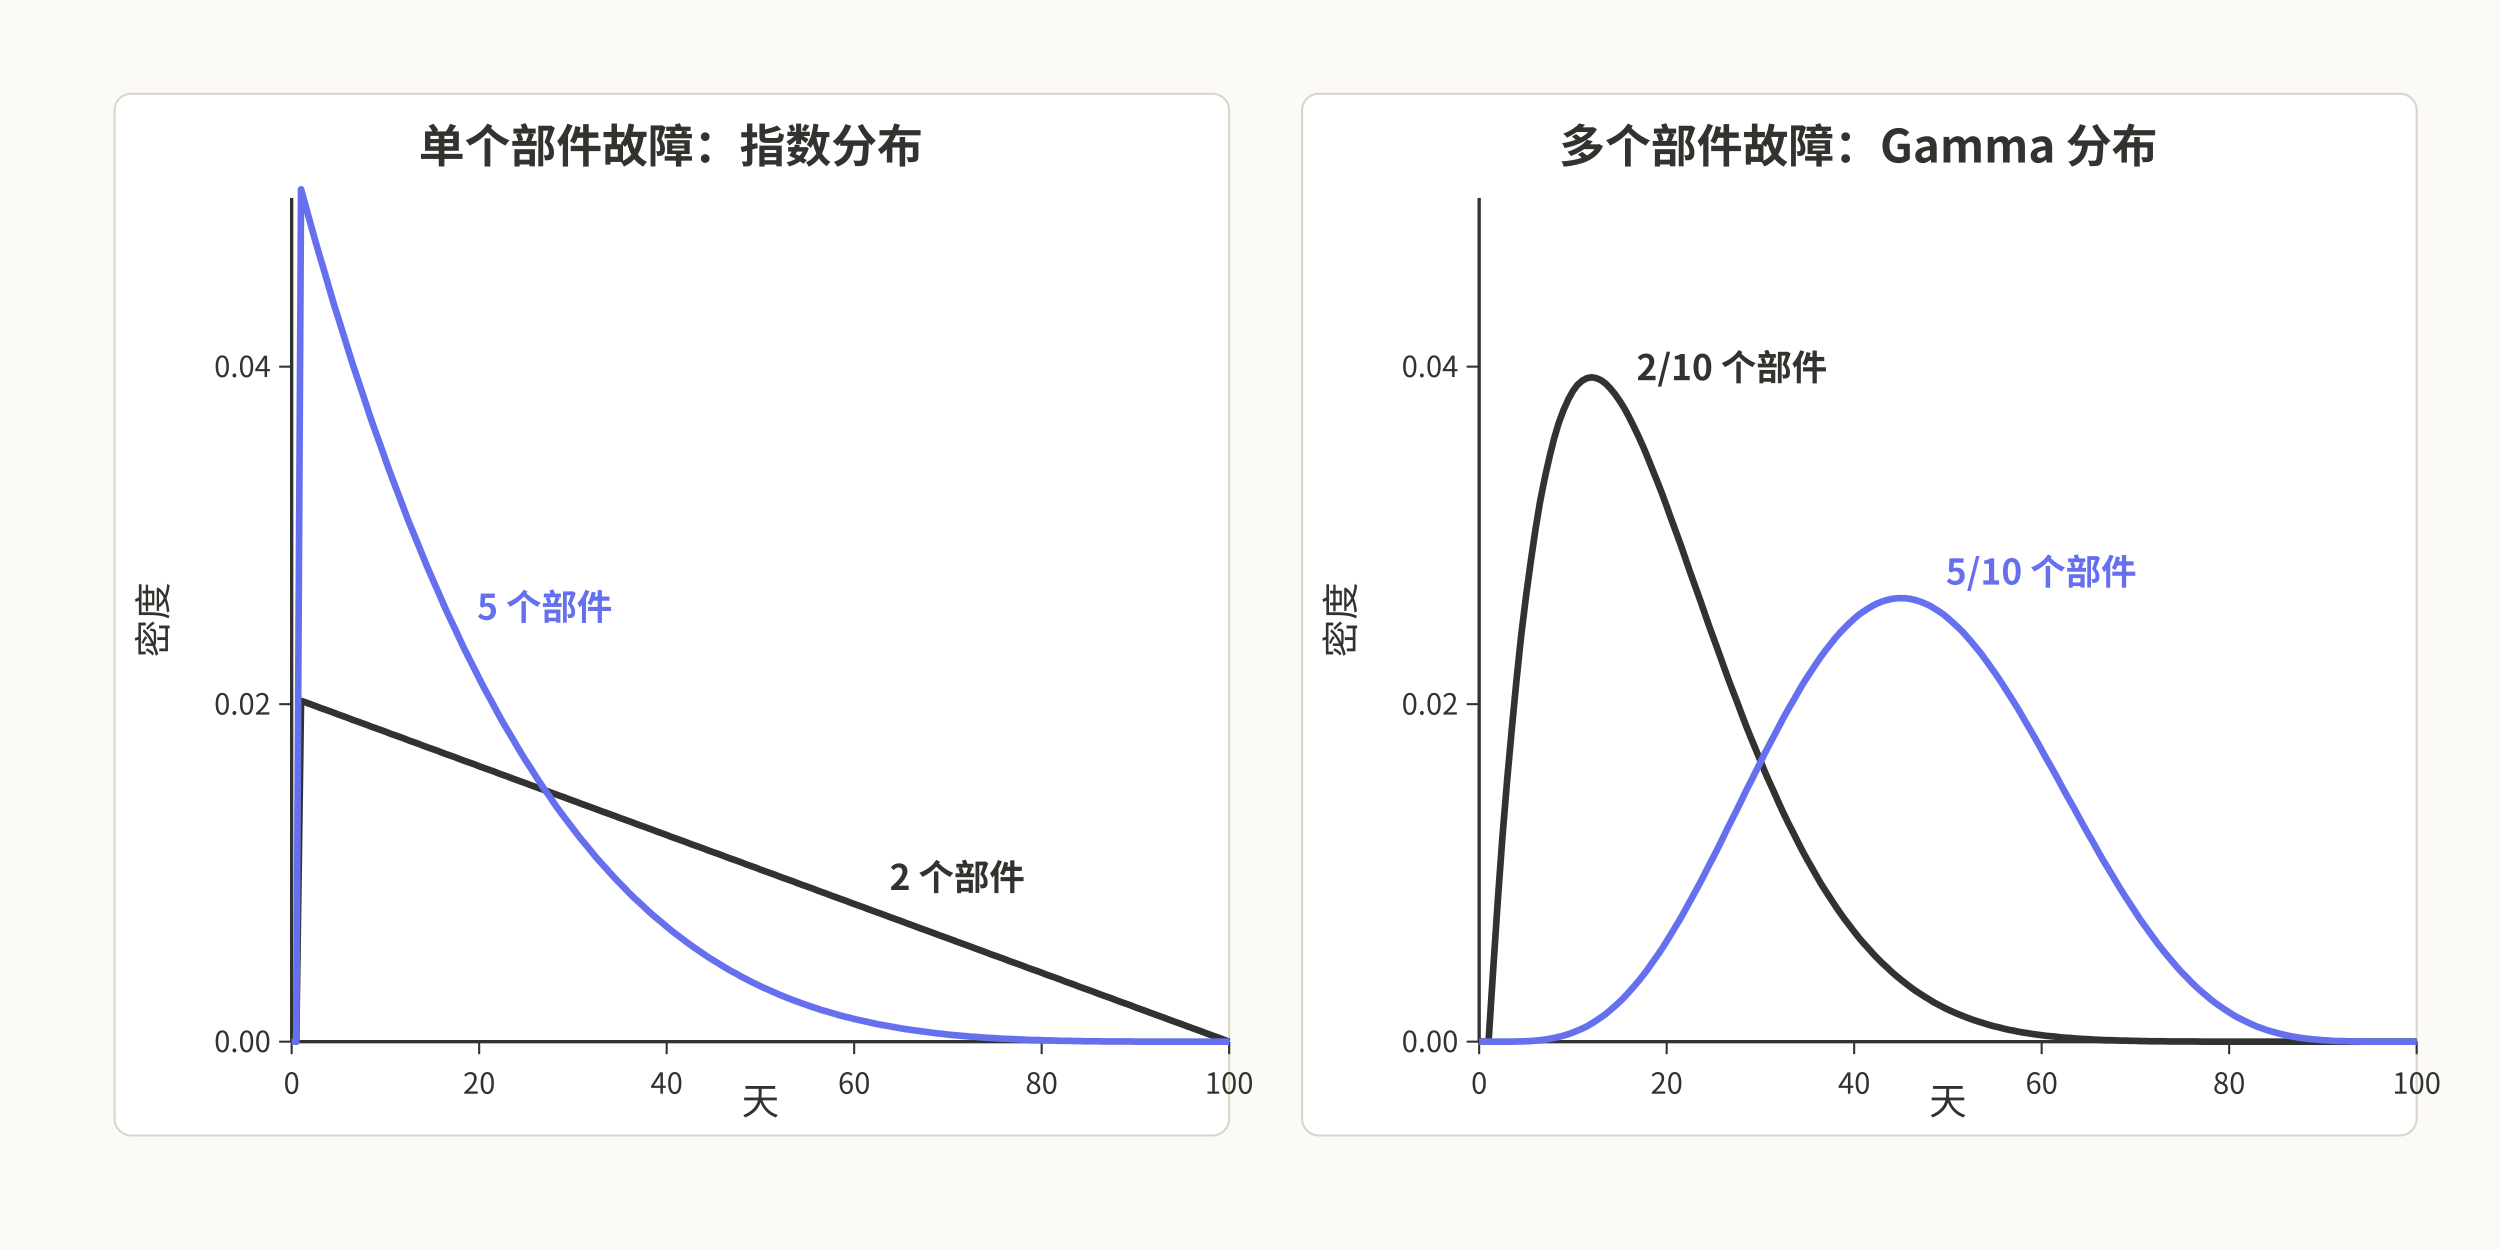
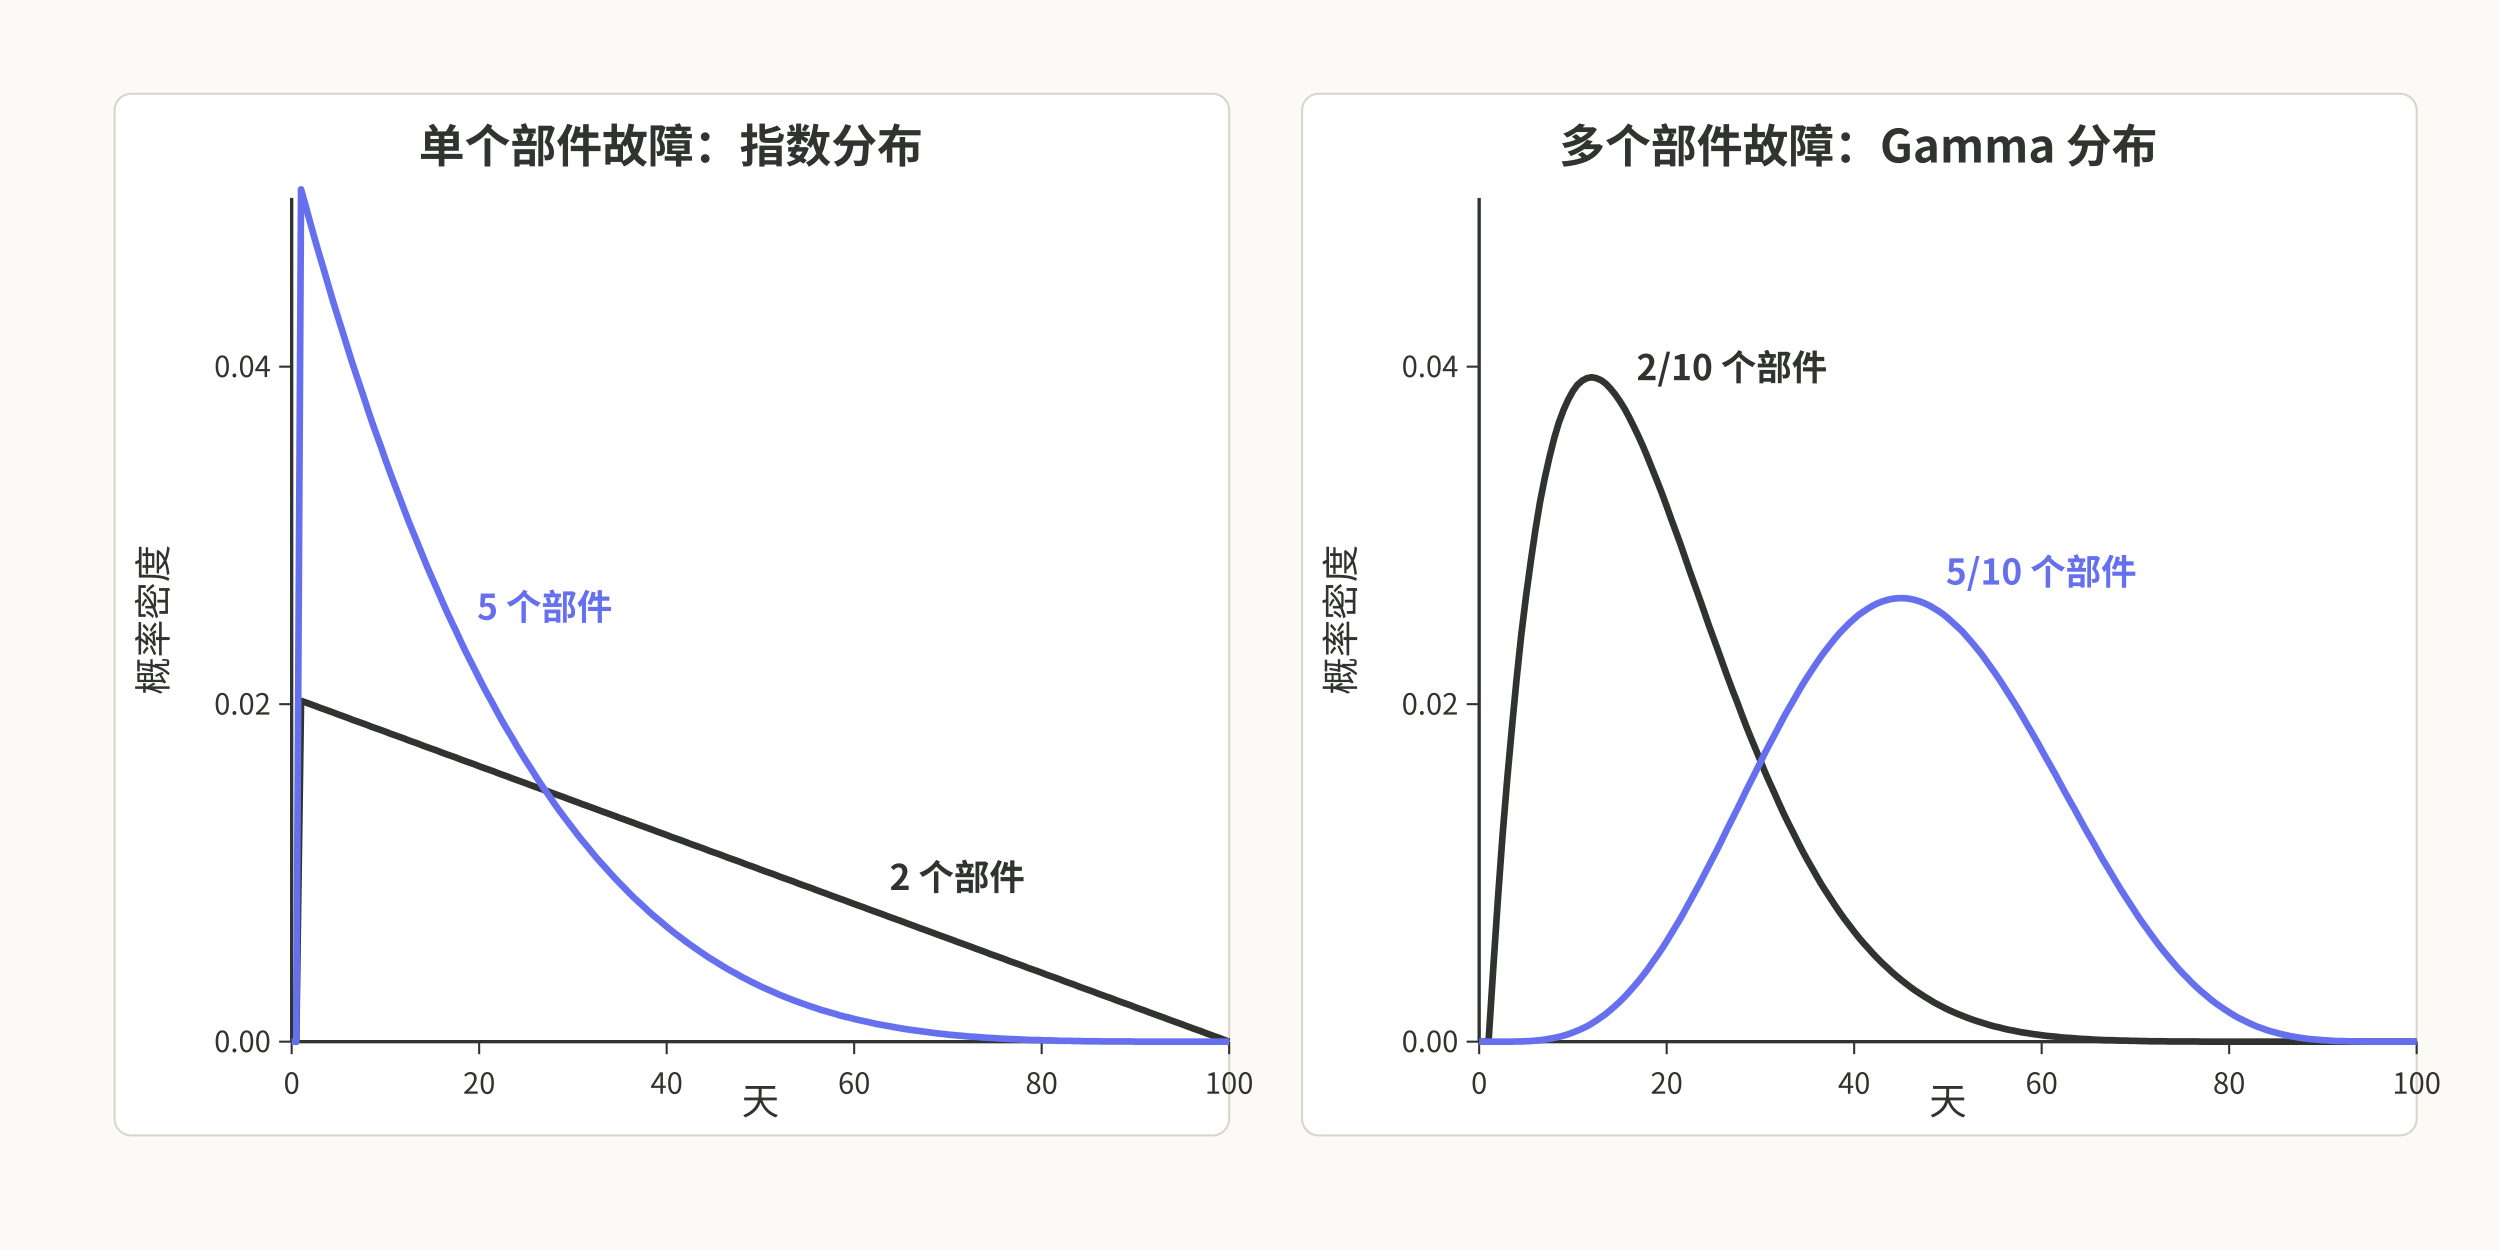
<svg xmlns="http://www.w3.org/2000/svg" width="1200" height="600" viewBox="0 0 1200 600" role="img">
  <rect width="100%" height="100%" fill="#fbfaf6" />
  <rect x="55" y="45" width="535" height="500" rx="8" fill="#fff" stroke="#d9d5c8" />
  <text x="322.0" y="78.0" text-anchor="middle" font-family="-apple-system,BlinkMacSystemFont,PingFang SC,Noto Sans CJK SC,sans-serif" font-size="22" font-weight="700" fill="#30332e">单个部件故障：指数分布</text>
  <line x1="140" y1="500" x2="590" y2="500" stroke="#30332e" stroke-width="1.6" />
  <line x1="140" y1="500" x2="140" y2="95" stroke="#30332e" stroke-width="1.6" />
  <text x="365.0" y="535.0" text-anchor="middle" font-family="-apple-system,BlinkMacSystemFont,PingFang SC,Noto Sans CJK SC,sans-serif" font-size="18" font-weight="400" fill="#30332e">天</text>
-   <text x="80.0" y="297.5" text-anchor="middle" font-family="-apple-system,BlinkMacSystemFont,PingFang SC,Noto Sans CJK SC,sans-serif" font-size="18" font-weight="400" fill="#30332e" transform="rotate(-90 80 297.5)">密度</text>
+   <text x="80.0" y="297.5" text-anchor="middle" font-family="-apple-system,BlinkMacSystemFont,PingFang SC,Noto Sans CJK SC,sans-serif" font-size="18" font-weight="400" fill="#30332e" transform="rotate(-90 80 297.5)">概率密度</text>
  <line x1="140.0" y1="500" x2="140.0" y2="506" stroke="#30332e" />
  <text x="140.0" y="525.0" text-anchor="middle" font-family="-apple-system,BlinkMacSystemFont,PingFang SC,Noto Sans CJK SC,sans-serif" font-size="14" font-weight="400" fill="#30332e">0</text>
  <line x1="230.0" y1="500" x2="230.0" y2="506" stroke="#30332e" />
  <text x="230.0" y="525.0" text-anchor="middle" font-family="-apple-system,BlinkMacSystemFont,PingFang SC,Noto Sans CJK SC,sans-serif" font-size="14" font-weight="400" fill="#30332e">20</text>
  <line x1="320.0" y1="500" x2="320.0" y2="506" stroke="#30332e" />
  <text x="320.0" y="525.0" text-anchor="middle" font-family="-apple-system,BlinkMacSystemFont,PingFang SC,Noto Sans CJK SC,sans-serif" font-size="14" font-weight="400" fill="#30332e">40</text>
  <line x1="410.0" y1="500" x2="410.0" y2="506" stroke="#30332e" />
  <text x="410.0" y="525.0" text-anchor="middle" font-family="-apple-system,BlinkMacSystemFont,PingFang SC,Noto Sans CJK SC,sans-serif" font-size="14" font-weight="400" fill="#30332e">60</text>
  <line x1="500.0" y1="500" x2="500.0" y2="506" stroke="#30332e" />
  <text x="500.0" y="525.0" text-anchor="middle" font-family="-apple-system,BlinkMacSystemFont,PingFang SC,Noto Sans CJK SC,sans-serif" font-size="14" font-weight="400" fill="#30332e">80</text>
  <line x1="590.0" y1="500" x2="590.0" y2="506" stroke="#30332e" />
  <text x="590.0" y="525.0" text-anchor="middle" font-family="-apple-system,BlinkMacSystemFont,PingFang SC,Noto Sans CJK SC,sans-serif" font-size="14" font-weight="400" fill="#30332e">100</text>
  <line x1="134" y1="500.0" x2="140" y2="500.0" stroke="#30332e" />
  <text x="130.0" y="505.0" text-anchor="end" font-family="-apple-system,BlinkMacSystemFont,PingFang SC,Noto Sans CJK SC,sans-serif" font-size="14" font-weight="400" fill="#30332e">0.00</text>
  <line x1="134" y1="338.0" x2="140" y2="338.0" stroke="#30332e" />
  <text x="130.0" y="343.0" text-anchor="end" font-family="-apple-system,BlinkMacSystemFont,PingFang SC,Noto Sans CJK SC,sans-serif" font-size="14" font-weight="400" fill="#30332e">0.02</text>
  <line x1="134" y1="176.0" x2="140" y2="176.0" stroke="#30332e" />
  <text x="130.0" y="181.0" text-anchor="end" font-family="-apple-system,BlinkMacSystemFont,PingFang SC,Noto Sans CJK SC,sans-serif" font-size="14" font-weight="400" fill="#30332e">0.04</text>
  <rect x="625" y="45" width="535" height="500" rx="8" fill="#fff" stroke="#d9d5c8" />
  <text x="892.0" y="78.0" text-anchor="middle" font-family="-apple-system,BlinkMacSystemFont,PingFang SC,Noto Sans CJK SC,sans-serif" font-size="22" font-weight="700" fill="#30332e">多个部件故障：Gamma 分布</text>
  <line x1="710" y1="500" x2="1160" y2="500" stroke="#30332e" stroke-width="1.6" />
  <line x1="710" y1="500" x2="710" y2="95" stroke="#30332e" stroke-width="1.6" />
  <text x="935.0" y="535.0" text-anchor="middle" font-family="-apple-system,BlinkMacSystemFont,PingFang SC,Noto Sans CJK SC,sans-serif" font-size="18" font-weight="400" fill="#30332e">天</text>
-   <text x="650.0" y="297.5" text-anchor="middle" font-family="-apple-system,BlinkMacSystemFont,PingFang SC,Noto Sans CJK SC,sans-serif" font-size="18" font-weight="400" fill="#30332e" transform="rotate(-90 650 297.5)">密度</text>
+   <text x="650.0" y="297.5" text-anchor="middle" font-family="-apple-system,BlinkMacSystemFont,PingFang SC,Noto Sans CJK SC,sans-serif" font-size="18" font-weight="400" fill="#30332e" transform="rotate(-90 650 297.5)">概率密度</text>
  <line x1="710.0" y1="500" x2="710.0" y2="506" stroke="#30332e" />
  <text x="710.0" y="525.0" text-anchor="middle" font-family="-apple-system,BlinkMacSystemFont,PingFang SC,Noto Sans CJK SC,sans-serif" font-size="14" font-weight="400" fill="#30332e">0</text>
  <line x1="800.0" y1="500" x2="800.0" y2="506" stroke="#30332e" />
  <text x="800.0" y="525.0" text-anchor="middle" font-family="-apple-system,BlinkMacSystemFont,PingFang SC,Noto Sans CJK SC,sans-serif" font-size="14" font-weight="400" fill="#30332e">20</text>
  <line x1="890.0" y1="500" x2="890.0" y2="506" stroke="#30332e" />
  <text x="890.0" y="525.0" text-anchor="middle" font-family="-apple-system,BlinkMacSystemFont,PingFang SC,Noto Sans CJK SC,sans-serif" font-size="14" font-weight="400" fill="#30332e">40</text>
  <line x1="980.0" y1="500" x2="980.0" y2="506" stroke="#30332e" />
  <text x="980.0" y="525.0" text-anchor="middle" font-family="-apple-system,BlinkMacSystemFont,PingFang SC,Noto Sans CJK SC,sans-serif" font-size="14" font-weight="400" fill="#30332e">60</text>
  <line x1="1070.0" y1="500" x2="1070.0" y2="506" stroke="#30332e" />
  <text x="1070.0" y="525.0" text-anchor="middle" font-family="-apple-system,BlinkMacSystemFont,PingFang SC,Noto Sans CJK SC,sans-serif" font-size="14" font-weight="400" fill="#30332e">80</text>
  <line x1="1160.0" y1="500" x2="1160.0" y2="506" stroke="#30332e" />
  <text x="1160.0" y="525.0" text-anchor="middle" font-family="-apple-system,BlinkMacSystemFont,PingFang SC,Noto Sans CJK SC,sans-serif" font-size="14" font-weight="400" fill="#30332e">100</text>
  <line x1="704" y1="500.0" x2="710" y2="500.0" stroke="#30332e" />
  <text x="700.0" y="505.0" text-anchor="end" font-family="-apple-system,BlinkMacSystemFont,PingFang SC,Noto Sans CJK SC,sans-serif" font-size="14" font-weight="400" fill="#30332e">0.00</text>
  <line x1="704" y1="338.0" x2="710" y2="338.0" stroke="#30332e" />
  <text x="700.0" y="343.0" text-anchor="end" font-family="-apple-system,BlinkMacSystemFont,PingFang SC,Noto Sans CJK SC,sans-serif" font-size="14" font-weight="400" fill="#30332e">0.02</text>
  <line x1="704" y1="176.0" x2="710" y2="176.0" stroke="#30332e" />
  <text x="700.0" y="181.0" text-anchor="end" font-family="-apple-system,BlinkMacSystemFont,PingFang SC,Noto Sans CJK SC,sans-serif" font-size="14" font-weight="400" fill="#30332e">0.04</text>
  <polyline points="140.0,500.0 142.2,500.0 144.5,336.4 146.8,337.2 149.0,338.0 151.2,338.8 153.5,339.7 155.8,340.5 158.0,341.3 160.2,342.1 162.5,343.0 164.8,343.8 167.0,344.6 169.2,345.5 171.5,346.3 173.8,347.1 176.0,347.9 178.2,348.8 180.5,349.6 182.8,350.4 185.0,351.2 187.2,352.1 189.5,352.9 191.8,353.7 194.0,354.5 196.2,355.4 198.5,356.2 200.8,357.0 203.0,357.9 205.2,358.7 207.5,359.5 209.8,360.3 212.0,361.2 214.2,362.0 216.5,362.8 218.8,363.6 221.0,364.5 223.2,365.3 225.5,366.1 227.8,366.9 230.0,367.8 232.2,368.6 234.5,369.4 236.8,370.2 239.0,371.1 241.2,371.9 243.5,372.7 245.8,373.6 248.0,374.4 250.2,375.2 252.5,376.0 254.8,376.9 257.0,377.7 259.2,378.5 261.5,379.3 263.8,380.2 266.0,381.0 268.2,381.8 270.5,382.6 272.8,383.5 275.0,384.3 277.2,385.1 279.5,386.0 281.8,386.8 284.0,387.6 286.2,388.4 288.5,389.3 290.8,390.1 293.0,390.9 295.2,391.7 297.5,392.6 299.8,393.4 302.0,394.2 304.2,395.0 306.5,395.9 308.8,396.7 311.0,397.5 313.2,398.3 315.5,399.2 317.8,400.0 320.0,400.8 322.2,401.7 324.5,402.5 326.8,403.3 329.0,404.1 331.2,405.0 333.5,405.8 335.8,406.6 338.0,407.4 340.2,408.3 342.5,409.1 344.8,409.9 347.0,410.7 349.2,411.6 351.5,412.4 353.8,413.2 356.0,414.0 358.2,414.9 360.5,415.7 362.8,416.5 365.0,417.4 367.2,418.2 369.5,419.0 371.8,419.8 374.0,420.7 376.2,421.5 378.5,422.3 380.8,423.1 383.0,424.0 385.2,424.8 387.5,425.6 389.8,426.4 392.0,427.3 394.2,428.1 396.5,428.9 398.8,429.8 401.0,430.6 403.2,431.4 405.5,432.2 407.8,433.1 410.0,433.9 412.2,434.7 414.5,435.5 416.8,436.4 419.0,437.2 421.2,438.0 423.5,438.8 425.8,439.7 428.0,440.5 430.2,441.3 432.5,442.1 434.8,443.0 437.0,443.8 439.2,444.6 441.5,445.5 443.8,446.3 446.0,447.1 448.2,447.9 450.5,448.8 452.8,449.6 455.0,450.4 457.2,451.2 459.5,452.1 461.8,452.9 464.0,453.7 466.2,454.5 468.5,455.4 470.8,456.2 473.0,457.0 475.2,457.9 477.5,458.7 479.8,459.5 482.0,460.3 484.2,461.2 486.5,462.0 488.8,462.8 491.0,463.6 493.2,464.5 495.5,465.3 497.8,466.1 500.0,466.9 502.2,467.8 504.5,468.6 506.8,469.4 509.0,470.2 511.2,471.1 513.5,471.9 515.8,472.7 518.0,473.6 520.2,474.4 522.5,475.2 524.8,476.0 527.0,476.9 529.2,477.7 531.5,478.5 533.8,479.3 536.0,480.2 538.2,481.0 540.5,481.8 542.8,482.6 545.0,483.5 547.2,484.3 549.5,485.1 551.8,486.0 554.0,486.8 556.2,487.6 558.5,488.4 560.8,489.3 563.0,490.1 565.2,490.9 567.5,491.7 569.8,492.6 572.0,493.4 574.2,494.2 576.5,495.0 578.8,495.9 581.0,496.7 583.2,497.5 585.5,498.3 587.8,499.2 590.0,500.0" fill="none" stroke="#30332e" stroke-width="3.2" stroke-linejoin="round" />
  <text x="427.0" y="427.2" text-anchor="start" font-family="-apple-system,BlinkMacSystemFont,PingFang SC,Noto Sans CJK SC,sans-serif" font-size="17" font-weight="700" fill="#30332e">2 个部件</text>
  <polyline points="140.0,500.0 142.2,500.0 144.5,90.9 146.8,99.1 149.0,107.2 151.2,115.1 153.5,123.0 155.8,130.7 158.0,138.3 160.2,145.8 162.5,153.1 164.8,160.4 167.0,167.5 169.2,174.5 171.5,181.4 173.8,188.2 176.0,194.9 178.2,201.5 180.5,208.0 182.8,214.3 185.0,220.6 187.2,226.7 189.5,232.8 191.8,238.8 194.0,244.6 196.2,250.4 198.5,256.0 200.8,261.6 203.0,267.0 205.2,272.4 207.5,277.7 209.8,282.9 212.0,288.0 214.2,293.0 216.5,297.9 218.8,302.7 221.0,307.5 223.2,312.1 225.5,316.7 227.8,321.2 230.0,325.6 232.2,329.9 234.5,334.1 236.8,338.3 239.0,342.4 241.2,346.4 243.5,350.3 245.8,354.1 248.0,357.9 250.2,361.6 252.5,365.3 254.8,368.8 257.0,372.3 259.2,375.7 261.5,379.1 263.8,382.3 266.0,385.6 268.2,388.7 270.5,391.8 272.8,394.8 275.0,397.7 277.2,400.6 279.5,403.5 281.8,406.2 284.0,408.9 286.2,411.6 288.5,414.2 290.8,416.7 293.0,419.2 295.2,421.6 297.5,424.0 299.8,426.3 302.0,428.6 304.2,430.8 306.5,432.9 308.8,435.0 311.0,437.1 313.2,439.1 315.5,441.0 317.8,442.9 320.0,444.8 322.2,446.6 324.5,448.4 326.8,450.1 329.0,451.8 331.2,453.4 333.5,455.0 335.8,456.6 338.0,458.1 340.2,459.6 342.5,461.0 344.8,462.4 347.0,463.8 349.2,465.1 351.5,466.4 353.8,467.6 356.0,468.9 358.2,470.0 360.5,471.2 362.8,472.3 365.0,473.4 367.2,474.4 369.5,475.4 371.8,476.4 374.0,477.4 376.2,478.3 378.5,479.2 380.8,480.1 383.0,480.9 385.2,481.7 387.5,482.5 389.8,483.3 392.0,484.0 394.2,484.8 396.5,485.4 398.8,486.1 401.0,486.7 403.2,487.4 405.5,488.0 407.8,488.5 410.0,489.1 412.2,489.6 414.5,490.1 416.8,490.6 419.0,491.1 421.2,491.6 423.5,492.0 425.8,492.4 428.0,492.8 430.2,493.2 432.5,493.6 434.8,494.0 437.0,494.3 439.2,494.6 441.5,494.9 443.8,495.2 446.0,495.5 448.2,495.8 450.5,496.1 452.8,496.3 455.0,496.6 457.2,496.8 459.5,497.0 461.8,497.2 464.0,497.4 466.2,497.6 468.5,497.7 470.8,497.9 473.0,498.1 475.2,498.2 477.5,498.3 479.8,498.5 482.0,498.6 484.2,498.7 486.5,498.8 488.8,498.9 491.0,499.0 493.2,499.1 495.5,499.2 497.8,499.2 500.0,499.3 502.2,499.4 504.5,499.4 506.8,499.5 509.0,499.6 511.2,499.6 513.5,499.6 515.8,499.7 518.0,499.7 520.2,499.8 522.5,499.8 524.8,499.8 527.0,499.8 529.2,499.9 531.5,499.9 533.8,499.9 536.0,499.9 538.2,499.9 540.5,499.9 542.8,499.9 545.0,500.0 547.2,500.0 549.5,500.0 551.8,500.0 554.0,500.0 556.2,500.0 558.5,500.0 560.8,500.0 563.0,500.0 565.2,500.0 567.5,500.0 569.8,500.0 572.0,500.0 574.2,500.0 576.5,500.0 578.8,500.0 581.0,500.0 583.2,500.0 585.5,500.0 587.8,500.0 590.0,500.0" fill="none" stroke="#6670ee" stroke-width="3.2" stroke-linejoin="round" />
  <text x="229.0" y="297.5" text-anchor="start" font-family="-apple-system,BlinkMacSystemFont,PingFang SC,Noto Sans CJK SC,sans-serif" font-size="17" font-weight="700" fill="#6670ee">5 个部件</text>
  <polyline points="710.0,500.0 712.2,500.0 714.5,500.0 716.8,464.3 719.0,431.4 721.2,401.3 723.5,373.6 725.8,348.5 728.0,325.6 730.2,304.8 732.5,286.1 734.8,269.3 737.0,254.3 739.2,241.0 741.5,229.4 743.8,219.2 746.0,210.4 748.2,203.0 750.5,196.8 752.8,191.7 755.0,187.7 757.2,184.7 759.5,182.7 761.8,181.5 764.0,181.1 766.2,181.5 768.5,182.5 770.8,184.2 773.0,186.5 775.2,189.2 777.5,192.5 779.8,196.2 782.0,200.3 784.2,204.7 786.5,209.5 788.8,214.6 791.0,219.9 793.2,225.4 795.5,231.1 797.8,237.0 800.0,243.0 802.2,249.2 804.5,255.4 806.8,261.7 809.0,268.1 811.2,274.5 813.5,280.9 815.8,287.3 818.0,293.6 820.2,300.0 822.5,306.3 824.8,312.6 827.0,318.8 829.2,324.9 831.5,331.0 833.8,336.9 836.0,342.8 838.2,348.6 840.5,354.3 842.8,359.8 845.0,365.2 847.2,370.6 849.5,375.8 851.8,380.8 854.0,385.8 856.2,390.6 858.5,395.3 860.8,399.8 863.0,404.2 865.2,408.5 867.5,412.7 869.8,416.7 872.0,420.6 874.2,424.4 876.5,428.0 878.8,431.5 881.0,434.9 883.2,438.1 885.5,441.3 887.8,444.3 890.0,447.2 892.2,450.0 894.5,452.7 896.8,455.2 899.0,457.7 901.2,460.0 903.5,462.3 905.8,464.4 908.0,466.5 910.2,468.4 912.5,470.3 914.8,472.1 917.0,473.8 919.2,475.4 921.5,476.9 923.8,478.4 926.0,479.7 928.2,481.1 930.5,482.3 932.8,483.5 935.0,484.6 937.2,485.6 939.5,486.6 941.8,487.5 944.0,488.4 946.2,489.2 948.5,490.0 950.8,490.7 953.0,491.4 955.2,492.1 957.5,492.7 959.8,493.2 962.0,493.8 964.2,494.3 966.5,494.7 968.8,495.2 971.0,495.6 973.2,495.9 975.5,496.3 977.8,496.6 980.0,496.9 982.2,497.2 984.5,497.4 986.8,497.6 989.0,497.9 991.2,498.1 993.5,498.2 995.8,498.4 998.0,498.6 1000.2,498.7 1002.5,498.8 1004.8,499.0 1007.0,499.1 1009.2,499.2 1011.5,499.3 1013.8,499.3 1016.0,499.4 1018.2,499.5 1020.5,499.5 1022.8,499.6 1025.0,499.6 1027.2,499.7 1029.5,499.7 1031.8,499.8 1034.0,499.8 1036.2,499.8 1038.5,499.8 1040.8,499.9 1043.0,499.9 1045.2,499.9 1047.5,499.9 1049.8,499.9 1052.0,499.9 1054.2,499.9 1056.5,500.0 1058.8,500.0 1061.0,500.0 1063.2,500.0 1065.5,500.0 1067.8,500.0 1070.0,500.0 1072.2,500.0 1074.5,500.0 1076.8,500.0 1079.0,500.0 1081.2,500.0 1083.5,500.0 1085.8,500.0 1088.0,500.0 1090.2,500.0 1092.5,500.0 1094.8,500.0 1097.0,500.0 1099.2,500.0 1101.5,500.0 1103.8,500.0 1106.0,500.0 1108.2,500.0 1110.5,500.0 1112.8,500.0 1115.0,500.0 1117.2,500.0 1119.5,500.0 1121.8,500.0 1124.0,500.0 1126.2,500.0 1128.5,500.0 1130.8,500.0 1133.0,500.0 1135.2,500.0 1137.5,500.0 1139.8,500.0 1142.0,500.0 1144.2,500.0 1146.5,500.0 1148.8,500.0 1151.0,500.0 1153.2,500.0 1155.5,500.0 1157.8,500.0 1160.0,500.0" fill="none" stroke="#30332e" stroke-width="3.2" stroke-linejoin="round" />
  <text x="785.5" y="182.5" text-anchor="start" font-family="-apple-system,BlinkMacSystemFont,PingFang SC,Noto Sans CJK SC,sans-serif" font-size="17" font-weight="700" fill="#30332e">2/10 个部件</text>
  <polyline points="710.0,500.0 712.2,500.0 714.5,500.0 716.8,500.0 719.0,500.0 721.2,500.0 723.5,500.0 725.8,500.0 728.0,499.9 730.2,499.9 732.5,499.8 734.8,499.7 737.0,499.5 739.2,499.3 741.5,499.0 743.8,498.6 746.0,498.2 748.2,497.7 750.5,497.1 752.8,496.4 755.0,495.6 757.2,494.7 759.5,493.7 761.8,492.6 764.0,491.3 766.2,489.9 768.5,488.3 770.8,486.7 773.0,484.8 775.2,482.9 777.5,480.8 779.8,478.5 782.0,476.1 784.2,473.6 786.5,470.9 788.8,468.0 791.0,465.1 793.2,461.9 795.5,458.7 797.8,455.3 800.0,451.8 802.2,448.2 804.5,444.4 806.8,440.6 809.0,436.6 811.2,432.6 813.5,428.4 815.8,424.2 818.0,419.9 820.2,415.6 822.5,411.2 824.8,406.7 827.0,402.2 829.2,397.6 831.5,393.1 833.8,388.5 836.0,384.0 838.2,379.4 840.5,374.9 842.8,370.3 845.0,365.9 847.2,361.4 849.5,357.0 851.8,352.7 854.0,348.5 856.2,344.3 858.5,340.2 860.8,336.3 863.0,332.4 865.2,328.6 867.5,325.0 869.8,321.5 872.0,318.2 874.2,315.0 876.5,311.9 878.8,309.0 881.0,306.2 883.2,303.7 885.5,301.3 887.8,299.0 890.0,297.0 892.2,295.1 894.5,293.5 896.8,292.0 899.0,290.7 901.2,289.6 903.5,288.7 905.8,288.0 908.0,287.5 910.2,287.2 912.5,287.1 914.8,287.2 917.0,287.5 919.2,288.0 921.5,288.7 923.8,289.6 926.0,290.6 928.2,291.9 930.5,293.3 932.8,294.9 935.0,296.7 937.2,298.7 939.5,300.8 941.8,303.0 944.0,305.5 946.2,308.0 948.5,310.8 950.8,313.6 953.0,316.6 955.2,319.7 957.5,322.9 959.8,326.3 962.0,329.7 964.2,333.2 966.5,336.8 968.8,340.5 971.0,344.3 973.2,348.1 975.5,352.0 977.8,356.0 980.0,360.0 982.2,364.0 984.5,368.0 986.8,372.1 989.0,376.2 991.2,380.3 993.5,384.4 995.8,388.4 998.0,392.5 1000.2,396.5 1002.5,400.6 1004.8,404.5 1007.0,408.5 1009.2,412.4 1011.5,416.2 1013.8,420.0 1016.0,423.7 1018.2,427.3 1020.5,430.9 1022.8,434.4 1025.0,437.8 1027.2,441.2 1029.5,444.4 1031.8,447.6 1034.0,450.6 1036.2,453.6 1038.5,456.5 1040.8,459.3 1043.0,461.9 1045.2,464.5 1047.5,467.0 1049.8,469.3 1052.0,471.6 1054.2,473.7 1056.5,475.8 1058.8,477.7 1061.0,479.6 1063.2,481.3 1065.5,482.9 1067.8,484.5 1070.0,485.9 1072.2,487.3 1074.5,488.6 1076.8,489.7 1079.0,490.8 1081.2,491.8 1083.5,492.8 1085.8,493.6 1088.0,494.4 1090.2,495.1 1092.5,495.7 1094.8,496.3 1097.0,496.8 1099.2,497.3 1101.5,497.7 1103.8,498.1 1106.0,498.4 1108.2,498.7 1110.5,498.9 1112.8,499.1 1115.0,499.3 1117.2,499.4 1119.5,499.6 1121.8,499.7 1124.0,499.7 1126.2,499.8 1128.5,499.9 1130.8,499.9 1133.0,499.9 1135.2,500.0 1137.5,500.0 1139.8,500.0 1142.0,500.0 1144.2,500.0 1146.5,500.0 1148.8,500.0 1151.0,500.0 1153.2,500.0 1155.5,500.0 1157.8,500.0 1160.0,500.0" fill="none" stroke="#6670ee" stroke-width="3.2" stroke-linejoin="round" />
  <text x="934.0" y="280.6" text-anchor="start" font-family="-apple-system,BlinkMacSystemFont,PingFang SC,Noto Sans CJK SC,sans-serif" font-size="17" font-weight="700" fill="#6670ee">5/10 个部件</text>
</svg>
